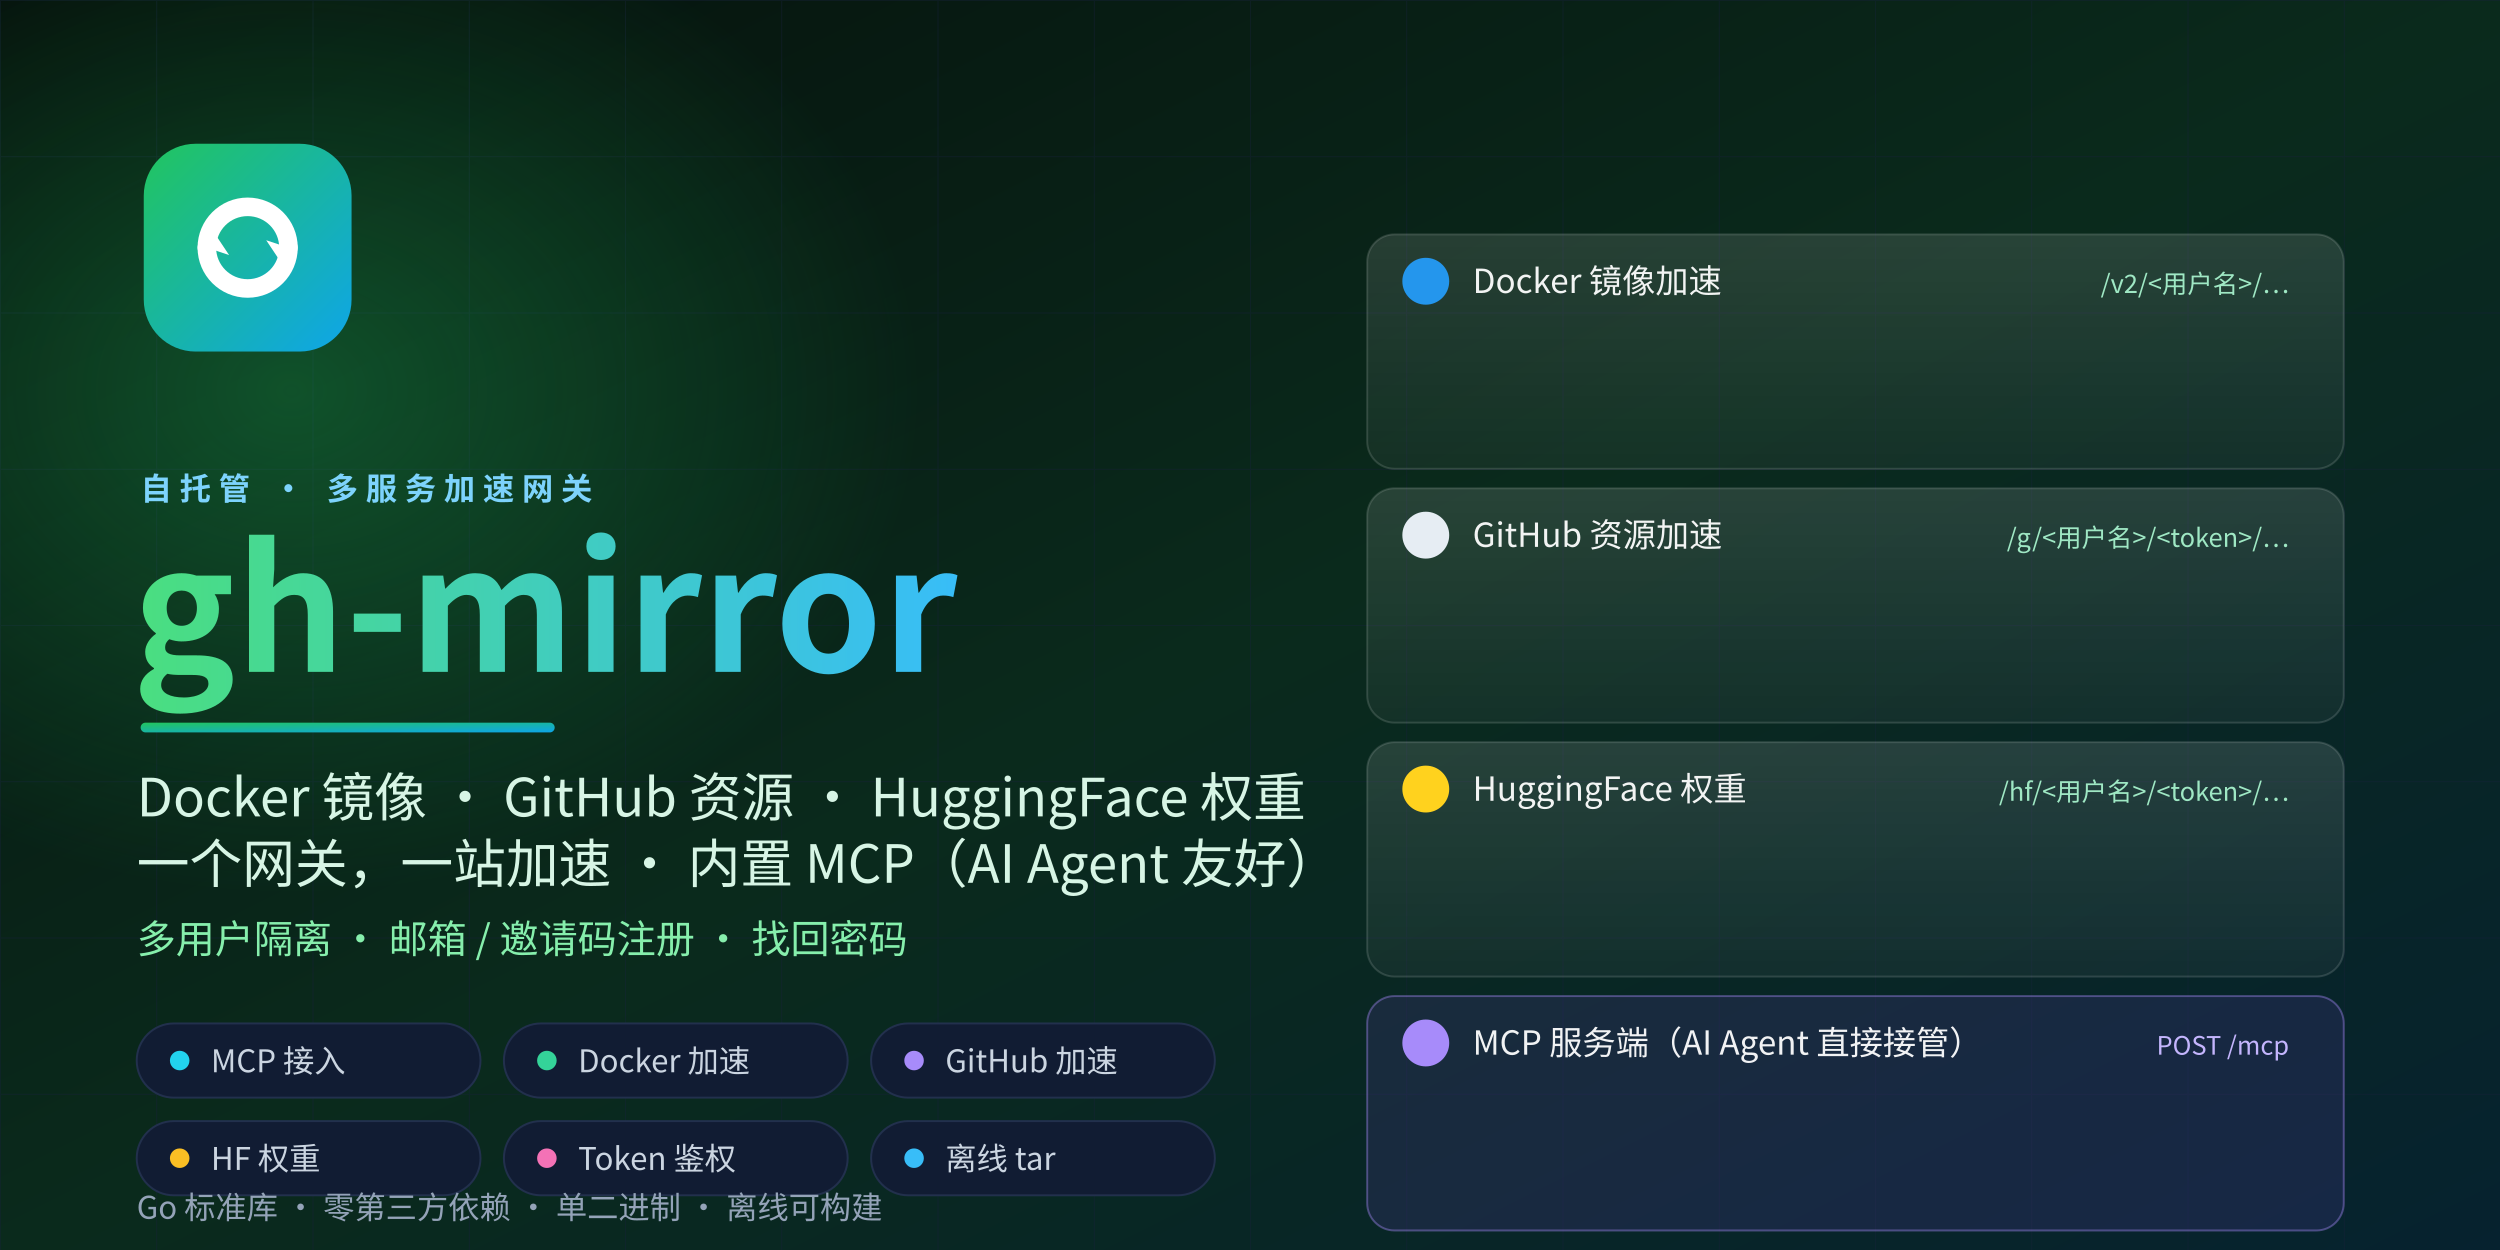
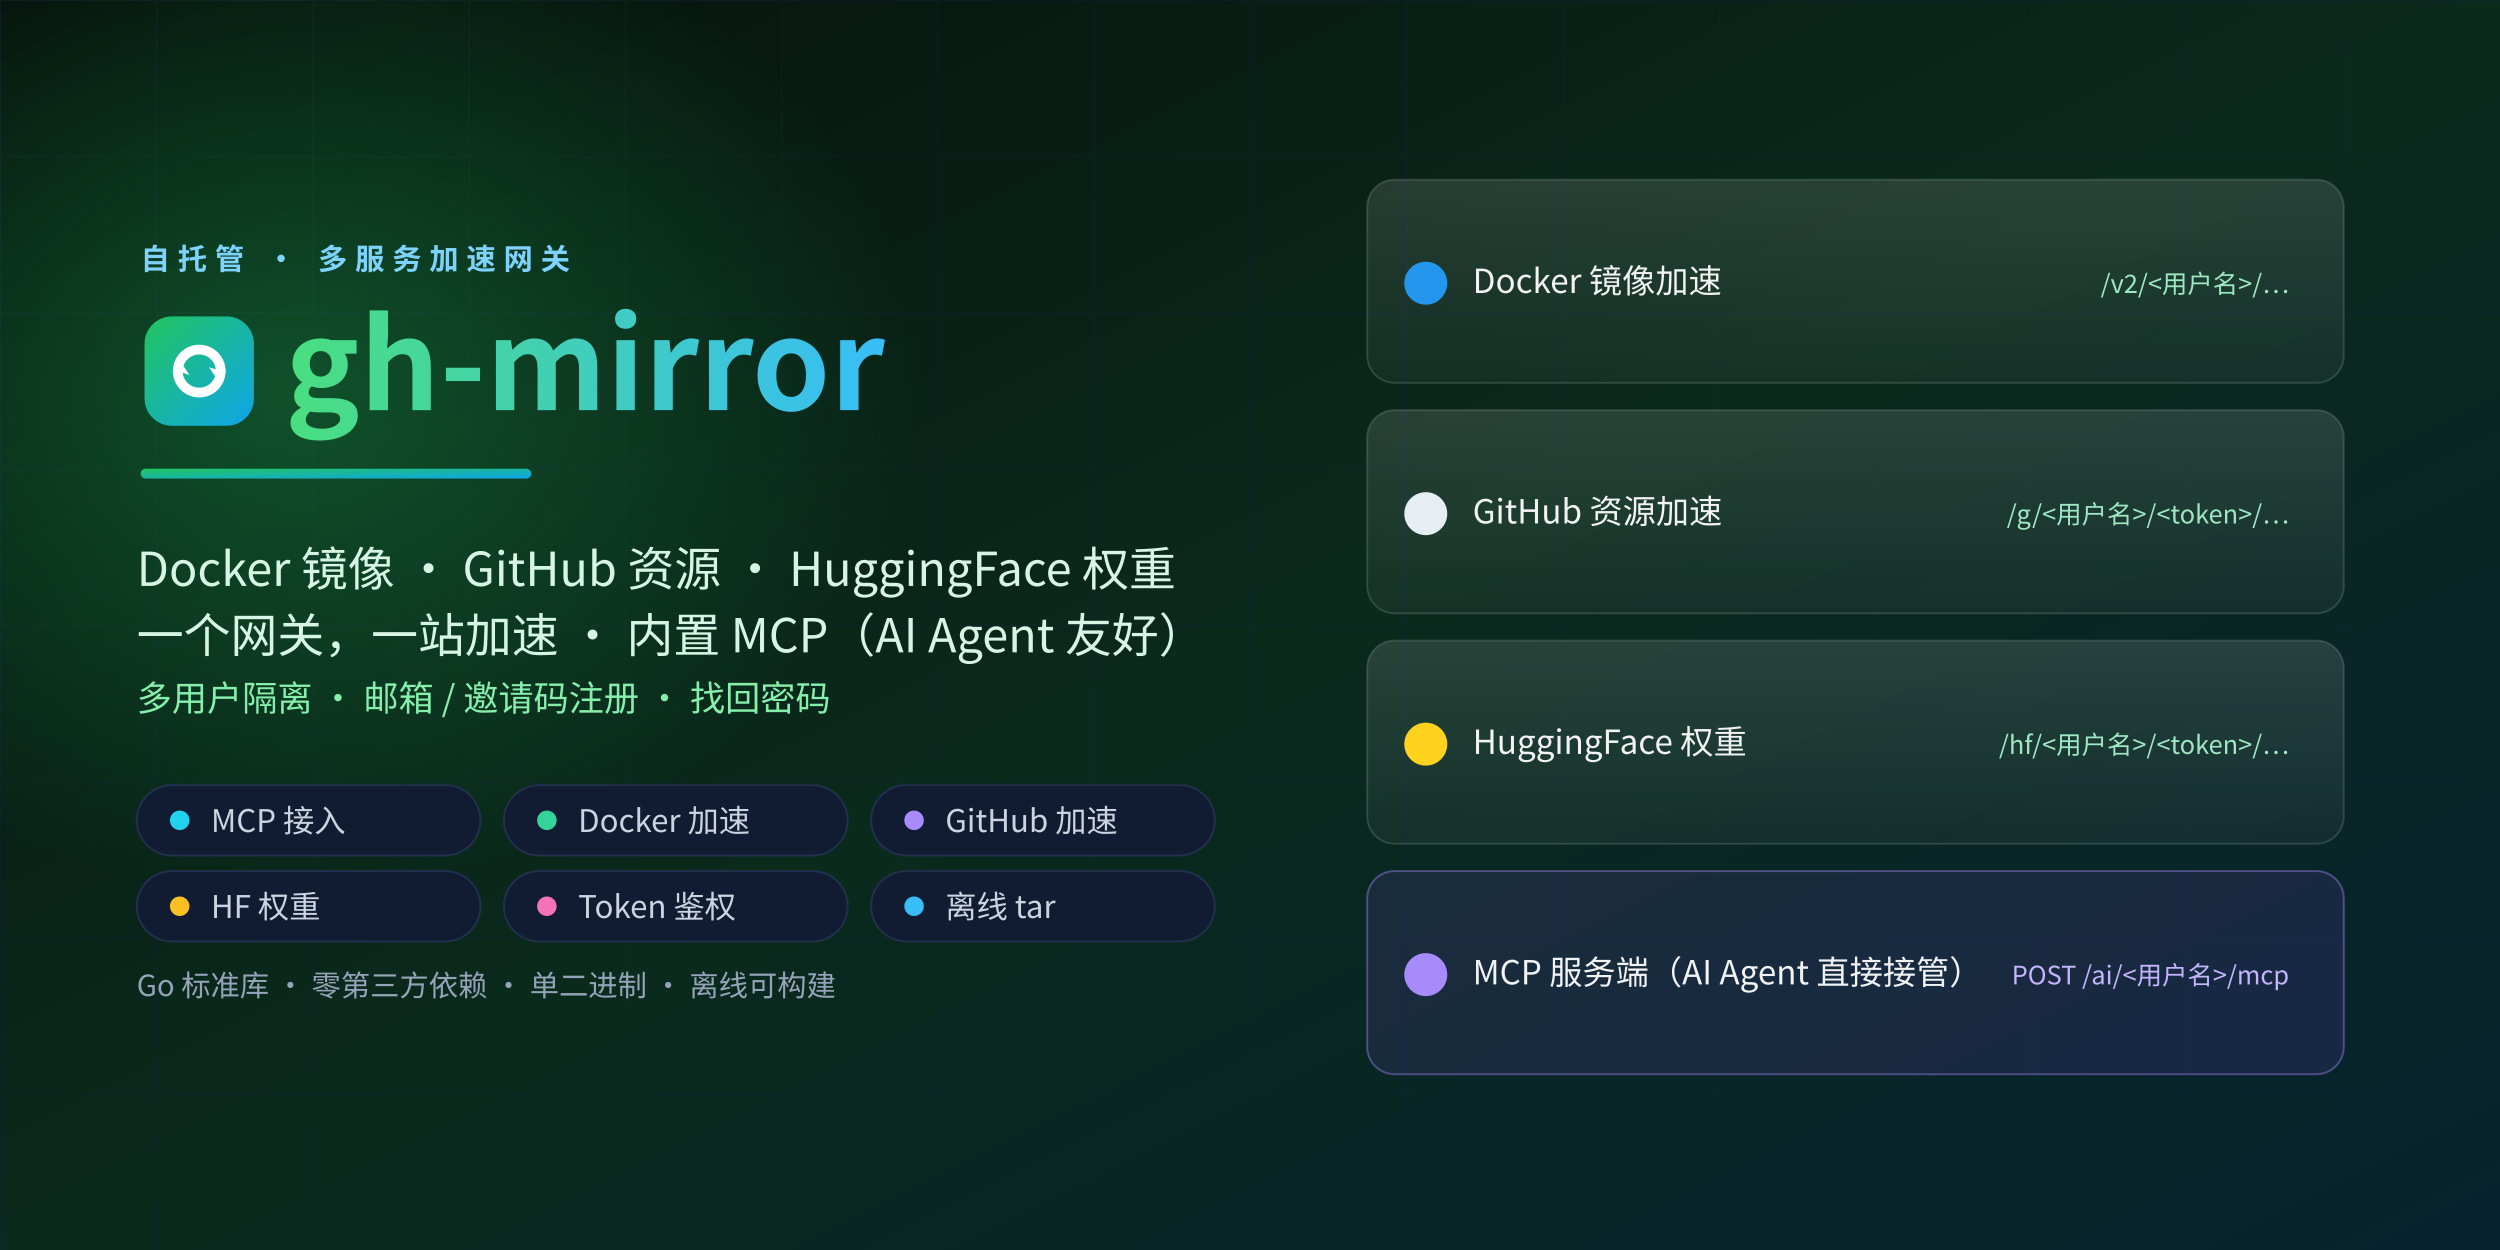
<svg xmlns="http://www.w3.org/2000/svg" width="1280" height="640" viewBox="0 0 1280 640" font-family="'Segoe UI','Microsoft YaHei','PingFang SC','Noto Sans CJK SC',sans-serif">
  <defs>
    <linearGradient id="bg" x1="0" y1="0" x2="1" y2="1">
      <stop offset="0" stop-color="#05100b" />
      <stop offset="0.5" stop-color="#0a2a1c" />
      <stop offset="1" stop-color="#06222f" />
    </linearGradient>
    <radialGradient id="glow" cx="0.5" cy="0.5" r="0.5">
      <stop offset="0" stop-color="#22c55e" stop-opacity="0.32" />
      <stop offset="1" stop-color="#22c55e" stop-opacity="0" />
    </radialGradient>
    <linearGradient id="logoGrad" x1="0" y1="0" x2="1" y2="1">
      <stop offset="0" stop-color="#22c55e" />
      <stop offset="1" stop-color="#0ea5e9" />
    </linearGradient>
    <linearGradient id="title" x1="0" y1="0" x2="1" y2="0">
      <stop offset="0" stop-color="#4ade80" />
      <stop offset="1" stop-color="#38bdf8" />
    </linearGradient>
    <linearGradient id="card" x1="0" y1="0" x2="0" y2="1">
      <stop offset="0" stop-color="#ffffff" stop-opacity="0.12" />
      <stop offset="1" stop-color="#ffffff" stop-opacity="0.04" />
    </linearGradient>
    <pattern id="grid" width="80" height="80" patternUnits="userSpaceOnUse">
      <path d="M 80 0 L 0 0 0 80" fill="none" stroke="#16213a" stroke-width="1" />
    </pattern>
  </defs>
  <rect width="1280" height="640" fill="url(#bg)" />
  <rect width="1280" height="640" fill="url(#grid)" opacity="0.4" />
  <ellipse cx="150" cy="200" rx="320" ry="260" fill="url(#glow)" />
-   <g transform="translate(66,66) scale(1.9)">
+   <text x="72" y="138" font-size="15" letter-spacing="4" fill="#7dd3fc" font-weight="600">自托管 · 多服务加速网关</text>
+   <g transform="translate(70,158)">
    <rect x="4" y="4" width="56" height="56" rx="14" fill="url(#logoGrad)" />
    <g fill="none" stroke="#ffffff" stroke-width="5" stroke-linecap="round">
      <path d="M21 32 A11 11 0 0 1 43 32" />
      <path d="M43 32 A11 11 0 0 1 21 32" />
    </g>
    <path d="M43 32 L37 30 L41 36 Z" fill="#ffffff" />
    <path d="M21 32 L27 34 L23 28 Z" fill="#ffffff" />
  </g>
-   <text x="72" y="256" font-size="16" letter-spacing="4" fill="#7dd3fc" font-weight="600">自托管 · 多服务加速网关</text>
-   <text x="68" y="344" font-size="88" font-weight="800" fill="url(#title)">gh-mirror</text>
-   <rect x="72" y="370" width="212" height="5" rx="2.5" fill="url(#logoGrad)" />
-   <text x="70" y="418" font-size="27" fill="#d7f5e5">Docker 镜像 · GitHub 资源 · HuggingFace 权重</text>
-   <text x="70" y="452" font-size="27" fill="#d7f5e5">一个网关，一站加速 · 内置 MCP（AI Agent 友好）</text>
-   <text x="70" y="488" font-size="20" fill="#86efac">多用户隔离 · 邮箱 / 邀请码注册 · 找回密码</text>
+   <text x="146" y="210" font-size="64" font-weight="800" fill="url(#title)">gh-mirror</text>
+   <rect x="72" y="240" width="200" height="5" rx="2.5" fill="url(#logoGrad)" />
+   <text x="70" y="300" font-size="24" fill="#d7f5e5">Docker 镜像 · GitHub 资源 · HuggingFace 权重</text>
+   <text x="70" y="334" font-size="24" fill="#d7f5e5">一个网关，一站加速 · 内置 MCP（AI Agent 友好）</text>
+   <text x="70" y="364" font-size="18" fill="#86efac">多用户隔离 · 邮箱 / 邀请码注册 · 找回密码</text>
  <g font-size="16" fill="#cbd5e1">
-     <rect x="70" y="524" width="176" height="38" rx="19" fill="#111c33" stroke="#22304d" />
-     <circle cx="92" cy="543" r="5" fill="#22d3ee" />
-     <text x="108" y="549">MCP 接入</text>
-     <rect x="258" y="524" width="176" height="38" rx="19" fill="#111c33" stroke="#22304d" />
-     <circle cx="280" cy="543" r="5" fill="#34d399" />
-     <text x="296" y="549">Docker 加速</text>
-     <rect x="446" y="524" width="176" height="38" rx="19" fill="#111c33" stroke="#22304d" />
-     <circle cx="468" cy="543" r="5" fill="#a78bfa" />
-     <text x="484" y="549">GitHub 加速</text>
-     <rect x="70" y="574" width="176" height="38" rx="19" fill="#111c33" stroke="#22304d" />
-     <circle cx="92" cy="593" r="5" fill="#fbbf24" />
-     <text x="108" y="599">HF 权重</text>
-     <rect x="258" y="574" width="176" height="38" rx="19" fill="#111c33" stroke="#22304d" />
-     <circle cx="280" cy="593" r="5" fill="#f472b6" />
-     <text x="296" y="599">Token 鉴权</text>
-     <rect x="446" y="574" width="176" height="38" rx="19" fill="#111c33" stroke="#22304d" />
-     <circle cx="468" cy="593" r="5" fill="#38bdf8" />
-     <text x="484" y="599">离线 tar</text>
+     <rect x="70" y="402" width="176" height="36" rx="18" fill="#111c33" stroke="#22304d" />
+     <circle cx="92" cy="420" r="5" fill="#22d3ee" />
+     <text x="108" y="426">MCP 接入</text>
+     <rect x="258" y="402" width="176" height="36" rx="18" fill="#111c33" stroke="#22304d" />
+     <circle cx="280" cy="420" r="5" fill="#34d399" />
+     <text x="296" y="426">Docker 加速</text>
+     <rect x="446" y="402" width="176" height="36" rx="18" fill="#111c33" stroke="#22304d" />
+     <circle cx="468" cy="420" r="5" fill="#a78bfa" />
+     <text x="484" y="426">GitHub 加速</text>
+     <rect x="70" y="446" width="176" height="36" rx="18" fill="#111c33" stroke="#22304d" />
+     <circle cx="92" cy="464" r="5" fill="#fbbf24" />
+     <text x="108" y="470">HF 权重</text>
+     <rect x="258" y="446" width="176" height="36" rx="18" fill="#111c33" stroke="#22304d" />
+     <circle cx="280" cy="464" r="5" fill="#f472b6" />
+     <text x="296" y="470">Token 鉴权</text>
+     <rect x="446" y="446" width="176" height="36" rx="18" fill="#111c33" stroke="#22304d" />
+     <circle cx="468" cy="464" r="5" fill="#38bdf8" />
+     <text x="484" y="470">离线 tar</text>
  </g>
-   <text x="70" y="624" font-size="16" fill="#94a3b8">Go 标准库 · 零第三方依赖 · 单二进制 · 离线可构建</text>
+   <text x="70" y="510" font-size="15" fill="#94a3b8">Go 标准库 · 零第三方依赖 · 单二进制 · 离线可构建</text>
  <g>
-     <rect x="700" y="120" width="500" height="120" rx="14" fill="url(#card)" stroke="#ffffff" stroke-opacity="0.14" />
-     <circle cx="730" cy="144" r="12" fill="#2496ED" />
+     <rect x="700" y="92" width="500" height="104" rx="14" fill="url(#card)" stroke="#ffffff" stroke-opacity="0.14" />
+     <circle cx="730" cy="145" r="11" fill="#2496ED" />
    <text x="754" y="150" font-size="17" fill="#ffffff" fill-opacity="0.94">Docker 镜像加速</text>
    <text x="1172" y="150" font-size="13" fill="#9fe8c4" text-anchor="end">/v2/&lt;用户名&gt;/…</text>
-     <rect x="700" y="250" width="500" height="120" rx="14" fill="url(#card)" stroke="#ffffff" stroke-opacity="0.14" />
-     <circle cx="730" cy="274" r="12" fill="#e6edf3" />
-     <text x="754" y="280" font-size="17" fill="#ffffff" fill-opacity="0.94">GitHub 资源加速</text>
-     <text x="1172" y="280" font-size="13" fill="#9fe8c4" text-anchor="end">/g/&lt;用户名&gt;/&lt;token&gt;/…</text>
-     <rect x="700" y="380" width="500" height="120" rx="14" fill="url(#card)" stroke="#ffffff" stroke-opacity="0.14" />
-     <circle cx="730" cy="404" r="12" fill="#FFD21E" />
-     <text x="754" y="410" font-size="17" fill="#ffffff" fill-opacity="0.94">HuggingFace 权重</text>
-     <text x="1172" y="410" font-size="13" fill="#9fe8c4" text-anchor="end">/hf/&lt;用户名&gt;/&lt;token&gt;/…</text>
-     <rect x="700" y="510" width="500" height="120" rx="14" fill="#6f42c1" fill-opacity="0.16" stroke="#a78bfa" stroke-opacity="0.4" />
-     <circle cx="730" cy="534" r="12" fill="#a78bfa" />
-     <text x="754" y="540" font-size="17" fill="#ffffff" fill-opacity="0.94">MCP 服务端（AI Agent 直接接管）</text>
-     <text x="1172" y="540" font-size="13" fill="#c4b5fd" text-anchor="end">POST /mcp</text>
+     <rect x="700" y="210" width="500" height="104" rx="14" fill="url(#card)" stroke="#ffffff" stroke-opacity="0.14" />
+     <circle cx="730" cy="263" r="11" fill="#e6edf3" />
+     <text x="754" y="268" font-size="17" fill="#ffffff" fill-opacity="0.94">GitHub 资源加速</text>
+     <text x="1172" y="268" font-size="13" fill="#9fe8c4" text-anchor="end">/g/&lt;用户名&gt;/&lt;token&gt;/…</text>
+     <rect x="700" y="328" width="500" height="104" rx="14" fill="url(#card)" stroke="#ffffff" stroke-opacity="0.14" />
+     <circle cx="730" cy="381" r="11" fill="#FFD21E" />
+     <text x="754" y="386" font-size="17" fill="#ffffff" fill-opacity="0.94">HuggingFace 权重</text>
+     <text x="1172" y="386" font-size="13" fill="#9fe8c4" text-anchor="end">/hf/&lt;用户名&gt;/&lt;token&gt;/…</text>
+     <rect x="700" y="446" width="500" height="104" rx="14" fill="#6f42c1" fill-opacity="0.16" stroke="#a78bfa" stroke-opacity="0.4" />
+     <circle cx="730" cy="499" r="11" fill="#a78bfa" />
+     <text x="754" y="504" font-size="17" fill="#ffffff" fill-opacity="0.94">MCP 服务端（AI Agent 直接接管）</text>
+     <text x="1172" y="504" font-size="13" fill="#c4b5fd" text-anchor="end">POST /ai/&lt;用户名&gt;/mcp</text>
  </g>
</svg>
